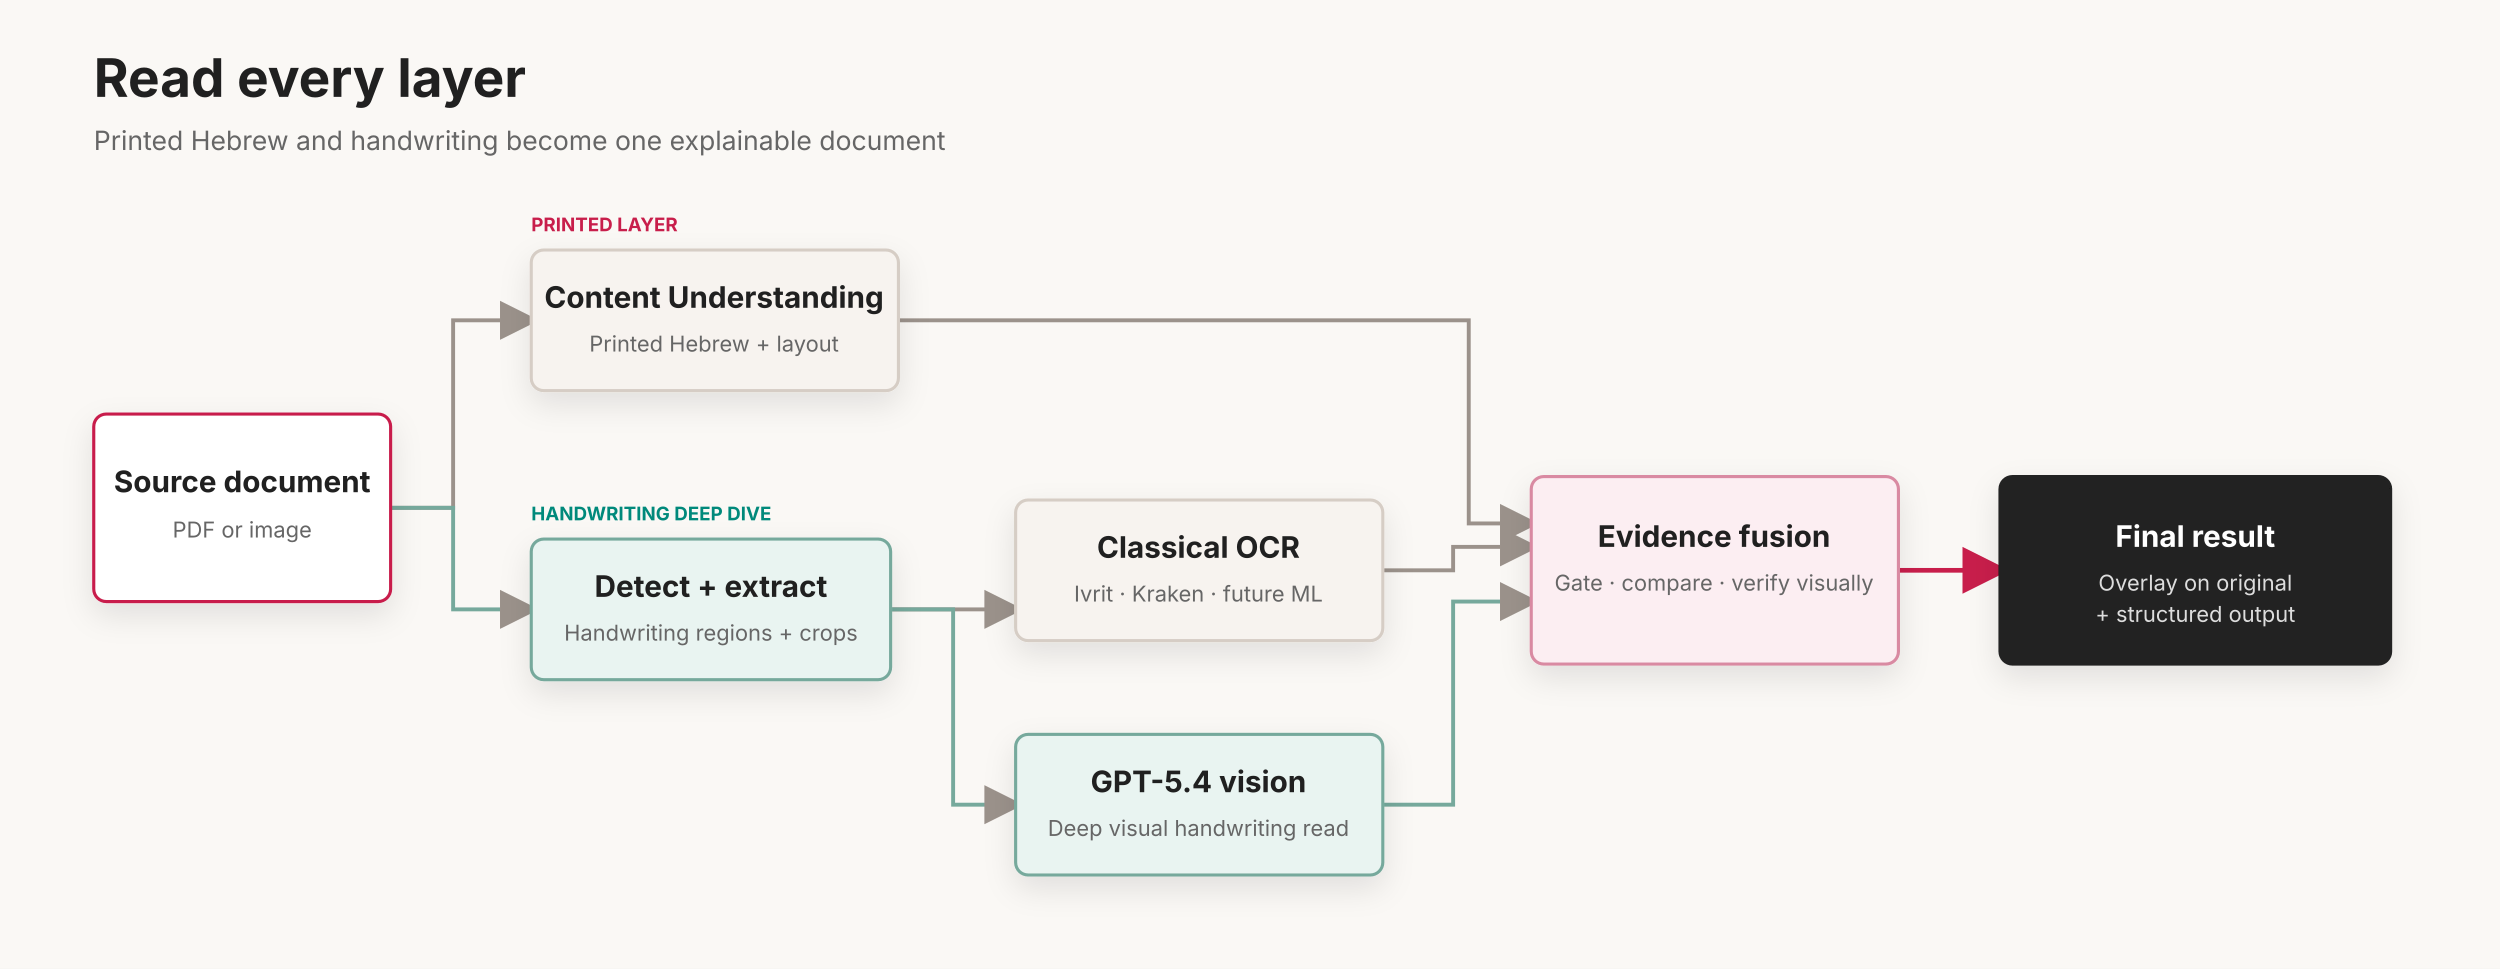
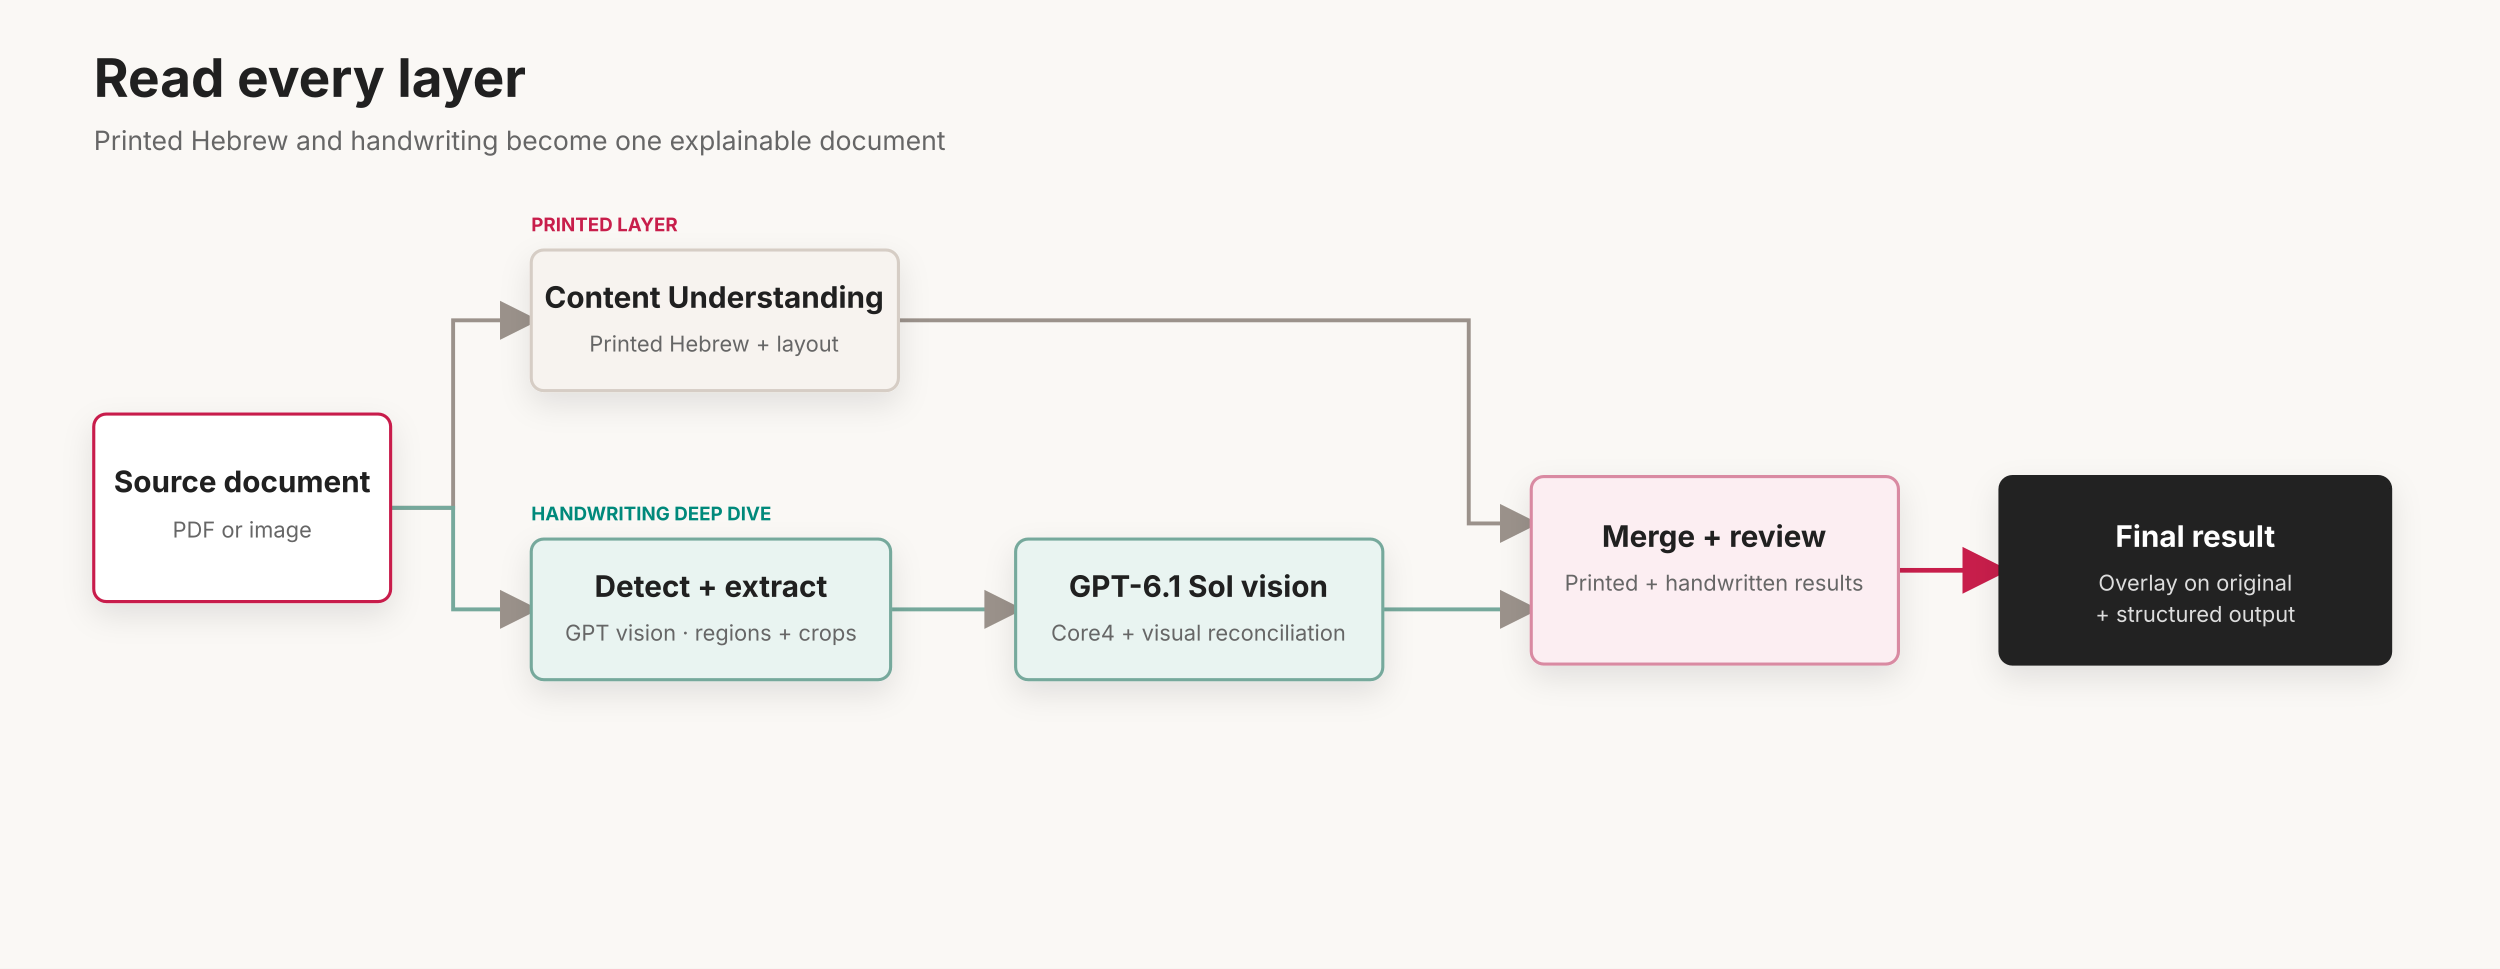
<svg xmlns="http://www.w3.org/2000/svg" width="1600" height="620" viewBox="0 0 1600 620" role="img" aria-labelledby="title desc">
  <defs>
    <filter id="shadow" x="-20%" y="-20%" width="140%" height="150%">
      <feDropShadow dx="0" dy="8" stdDeviation="10" flood-color="#202020" flood-opacity=".10" />
    </filter>
    <marker id="arrow" markerWidth="10" markerHeight="10" refX="8" refY="5" orient="auto">
      <path d="M0 0L10 5L0 10Z" fill="#9b928b" />
    </marker>
    <marker id="arrowAccent" markerWidth="10" markerHeight="10" refX="8" refY="5" orient="auto">
      <path d="M0 0L10 5L0 10Z" fill="#c81e4b" />
    </marker>
    <style>
      .title{font:700 34px -apple-system,BlinkMacSystemFont,"Segoe UI",sans-serif;fill:#202020}.subtitle{font:400 17px -apple-system,BlinkMacSystemFont,"Segoe UI",sans-serif;fill:#666}.box-title{font:700 19px -apple-system,BlinkMacSystemFont,"Segoe UI",sans-serif;fill:#202020}.box-copy{font:400 14px -apple-system,BlinkMacSystemFont,"Segoe UI",sans-serif;fill:#666}.box-title-light{font:700 19px -apple-system,BlinkMacSystemFont,"Segoe UI",sans-serif;fill:#fff}.box-copy-light{font:400 14px -apple-system,BlinkMacSystemFont,"Segoe UI",sans-serif;fill:#ddd}.pill{font:400 14px -apple-system,BlinkMacSystemFont,"Segoe UI",sans-serif;fill:#666}.promise{font:700 18px -apple-system,BlinkMacSystemFont,"Segoe UI",sans-serif;fill:#202020}
    </style>
  </defs>
  <rect width="1600" height="620" fill="#faf8f5" />
  <text class="title" x="60" y="62">Read every layer</text>
  <text class="subtitle" x="60" y="96">Printed Hebrew and handwriting become one explainable document</text>
  <text x="340" y="148" font-family="-apple-system,BlinkMacSystemFont,Segoe UI,sans-serif" font-size="12" font-weight="700" fill="#c81e4b">PRINTED LAYER</text>
  <text x="340" y="333" font-family="-apple-system,BlinkMacSystemFont,Segoe UI,sans-serif" font-size="12" font-weight="700" fill="#00897b">HANDWRITING DEEP DIVE</text>
  <g fill="none" stroke-width="2.5" marker-end="url(#arrow)">
    <path d="M250 325H290V205H340" stroke="#9b928b" />
    <path d="M250 325H290V390H340" stroke="#76a99c" />
-     <path d="M570 390H650" stroke="#9b928b" />
-     <path d="M570 390H610V515H650" stroke="#76a99c" />
+     <path d="M570 390H650" stroke="#76a99c" />
    <path d="M575 205H940V335H980" stroke="#9b928b" />
-     <path d="M885 365H930V350H980" stroke="#9b928b" />
-     <path d="M885 515H930V385H980" stroke="#76a99c" />
+     <path d="M885 390H980" stroke="#76a99c" />
  </g>
  <path d="M1215 365H1280" fill="none" stroke="#c81e4b" stroke-width="3" marker-end="url(#arrowAccent)" />
  <g filter="url(#shadow)">
    <rect x="60" y="265" width="190" height="120" rx="8" fill="#fff" stroke="#c81e4b" stroke-width="2" />
    <rect x="340" y="160" width="235" height="90" rx="8" fill="#f7f3ef" stroke="#d6cdc5" stroke-width="2" />
    <rect x="340" y="345" width="230" height="90" rx="8" fill="#e9f4f1" stroke="#76a99c" stroke-width="2" />
-     <rect x="650" y="320" width="235" height="90" rx="8" fill="#f7f3ef" stroke="#d6cdc5" stroke-width="2" />
-     <rect x="650" y="470" width="235" height="90" rx="8" fill="#e9f4f1" stroke="#76a99c" stroke-width="2" />
+     <rect x="650" y="345" width="235" height="90" rx="8" fill="#e9f4f1" stroke="#76a99c" stroke-width="2" />
    <rect x="980" y="305" width="235" height="120" rx="8" fill="#fceef2" stroke="#d98aa2" stroke-width="2" />
    <rect x="1280" y="305" width="250" height="120" rx="8" fill="#202020" stroke="#202020" stroke-width="2" />
  </g>
  <g text-anchor="middle">
    <text class="box-title" x="155" y="315">Source document</text>
    <text class="box-copy" x="155" y="344">PDF or image</text>
    <text class="box-title" x="457" y="197">Content Understanding</text>
    <text class="box-copy" x="457" y="225">Printed Hebrew + layout</text>
    <text class="box-title" x="455" y="382">Detect + extract</text>
-     <text class="box-copy" x="455" y="410">Handwriting regions + crops</text>
-     <text class="box-title" x="767" y="357">Classical OCR</text>
-     <text class="box-copy" x="767" y="385">Ivrit · Kraken · future ML</text>
-     <text class="box-title" x="767" y="507">GPT-5.4 vision</text>
-     <text class="box-copy" x="767" y="535">Deep visual handwriting read</text>
-     <text class="box-title" x="1097" y="350">Evidence fusion</text>
-     <text class="box-copy" x="1097" y="378">Gate · compare · verify visually</text>
+     <text class="box-copy" x="455" y="410">GPT vision · regions + crops</text>
+     <text class="box-title" x="767" y="382">GPT-6.1 Sol vision</text>
+     <text class="box-copy" x="767" y="410">Core4 + visual reconciliation</text>
+     <text class="box-title" x="1097" y="350">Merge + review</text>
+     <text class="box-copy" x="1097" y="378">Printed + handwritten results</text>
    <text class="box-title-light" x="1405" y="350">Final result</text>
    <text class="box-copy-light" x="1405" y="378">Overlay on original</text>
    <text class="box-copy-light" x="1405" y="398">+ structured output</text>
  </g>
</svg>
